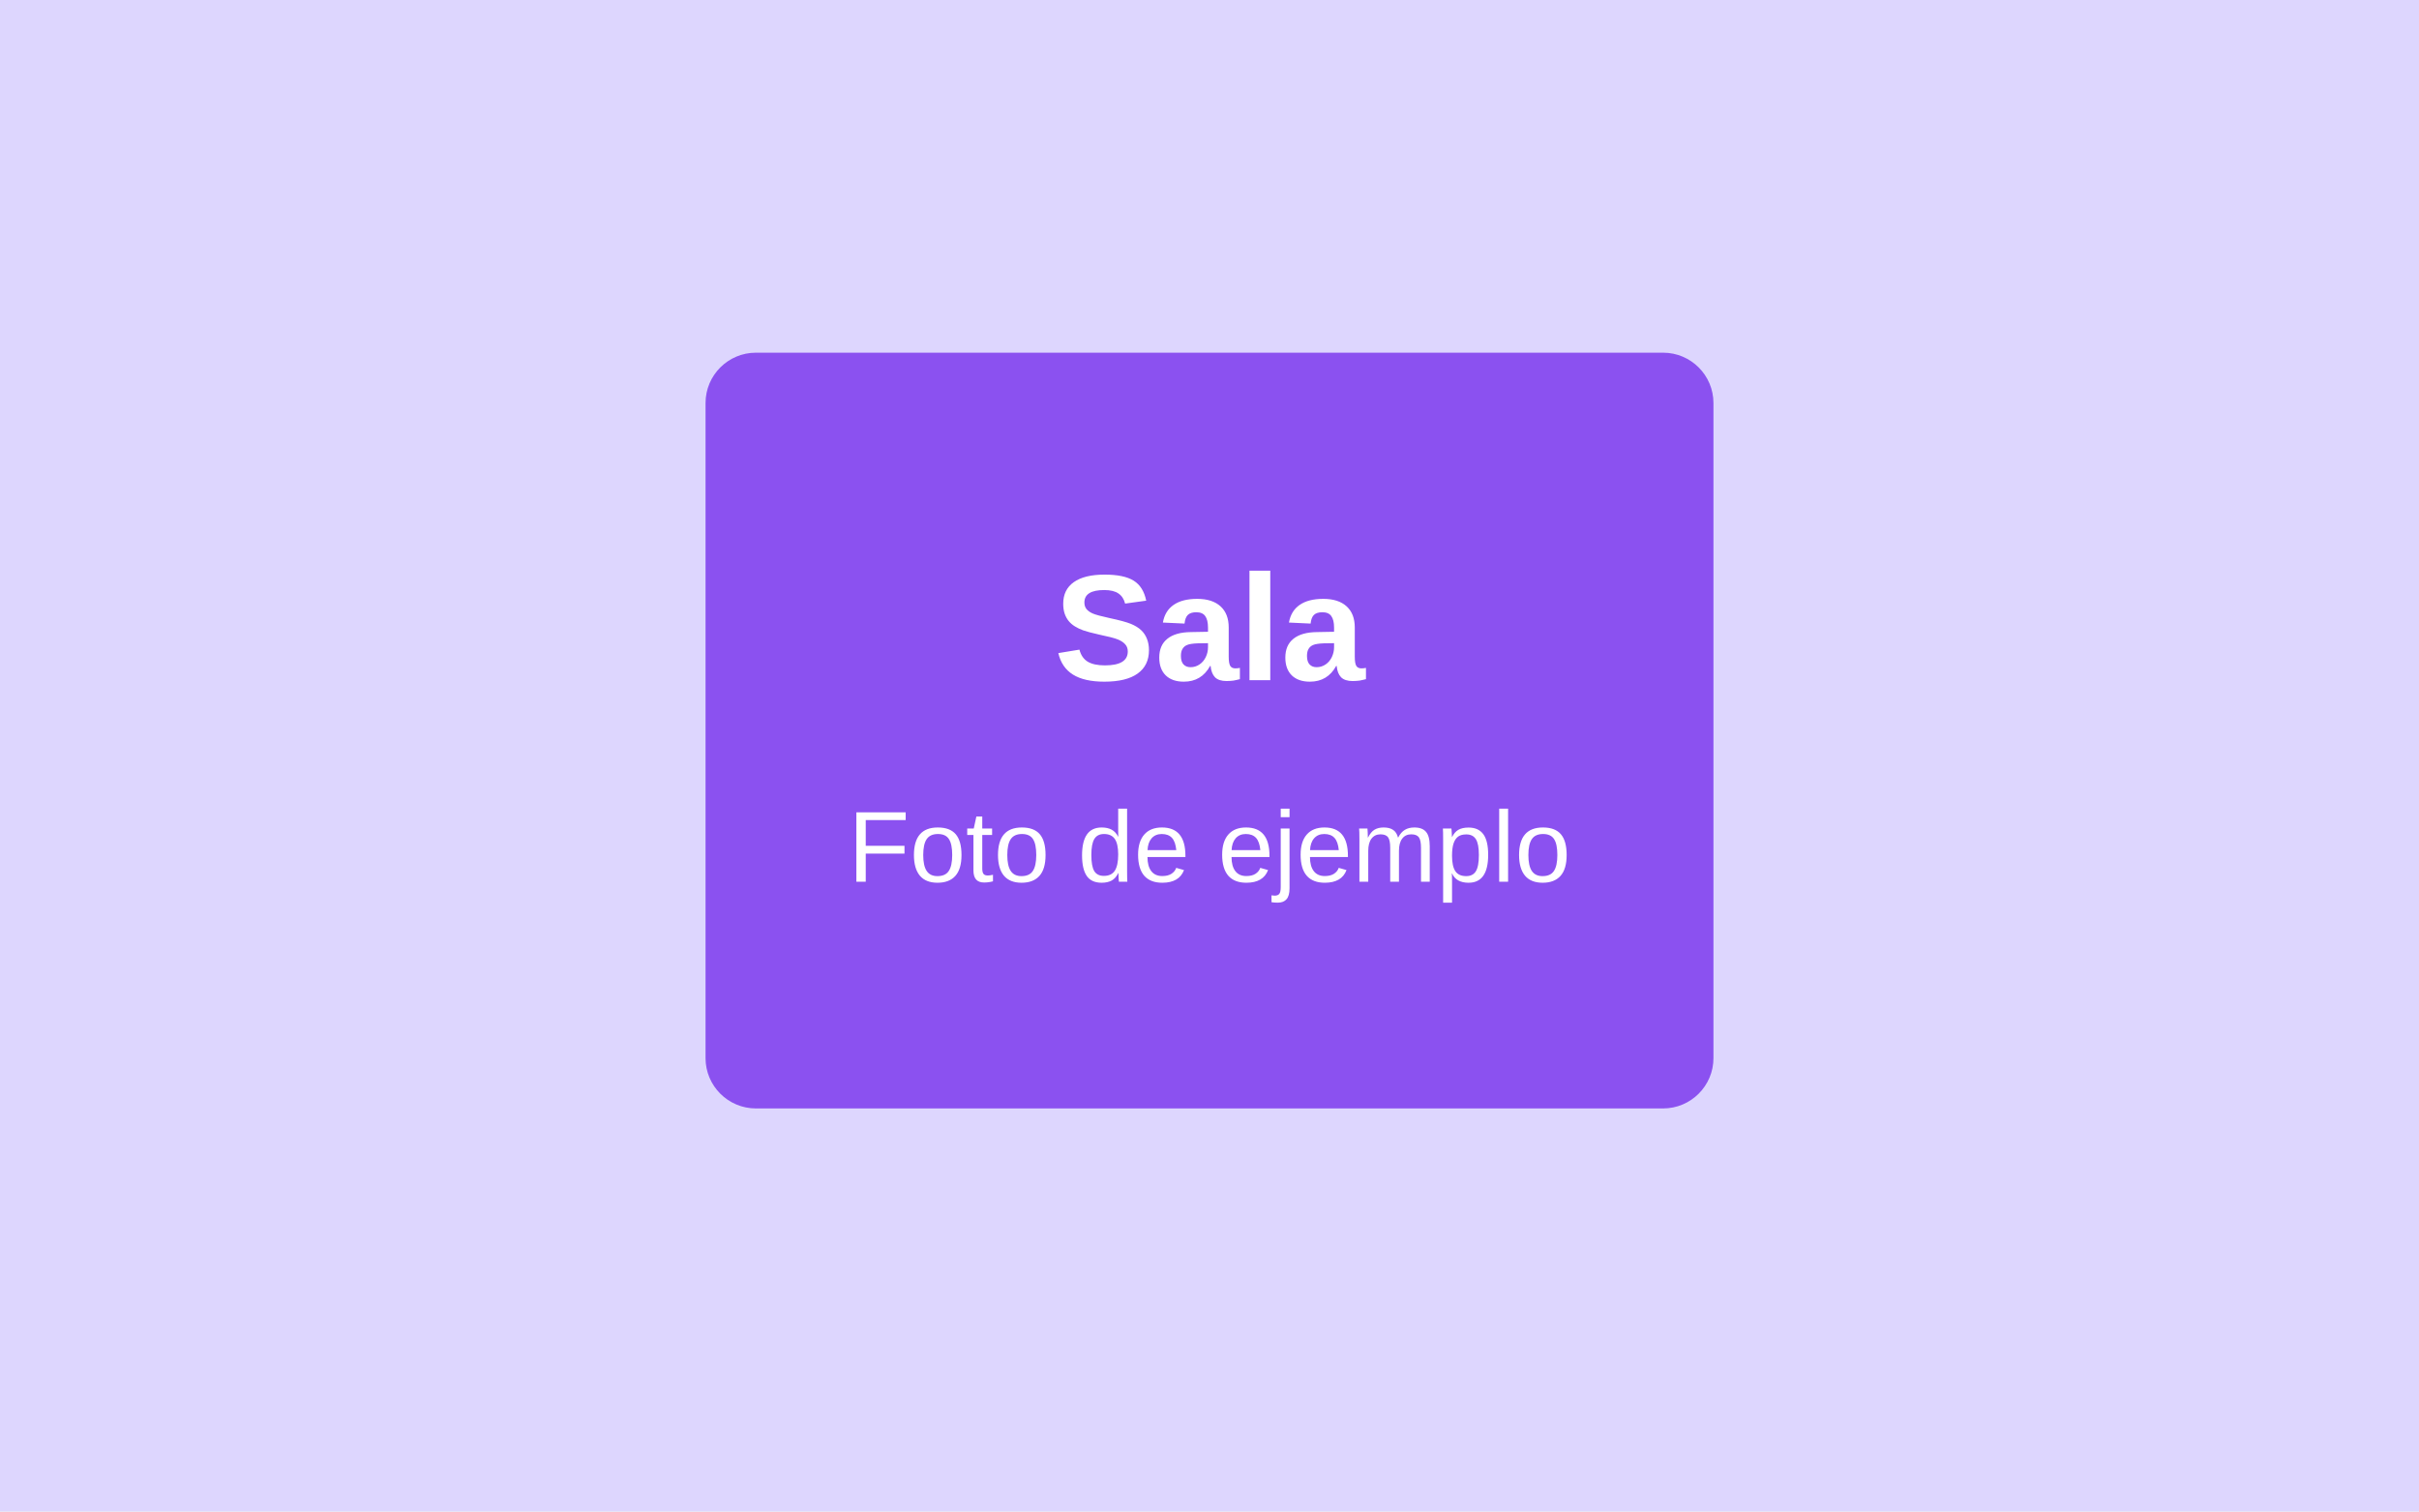
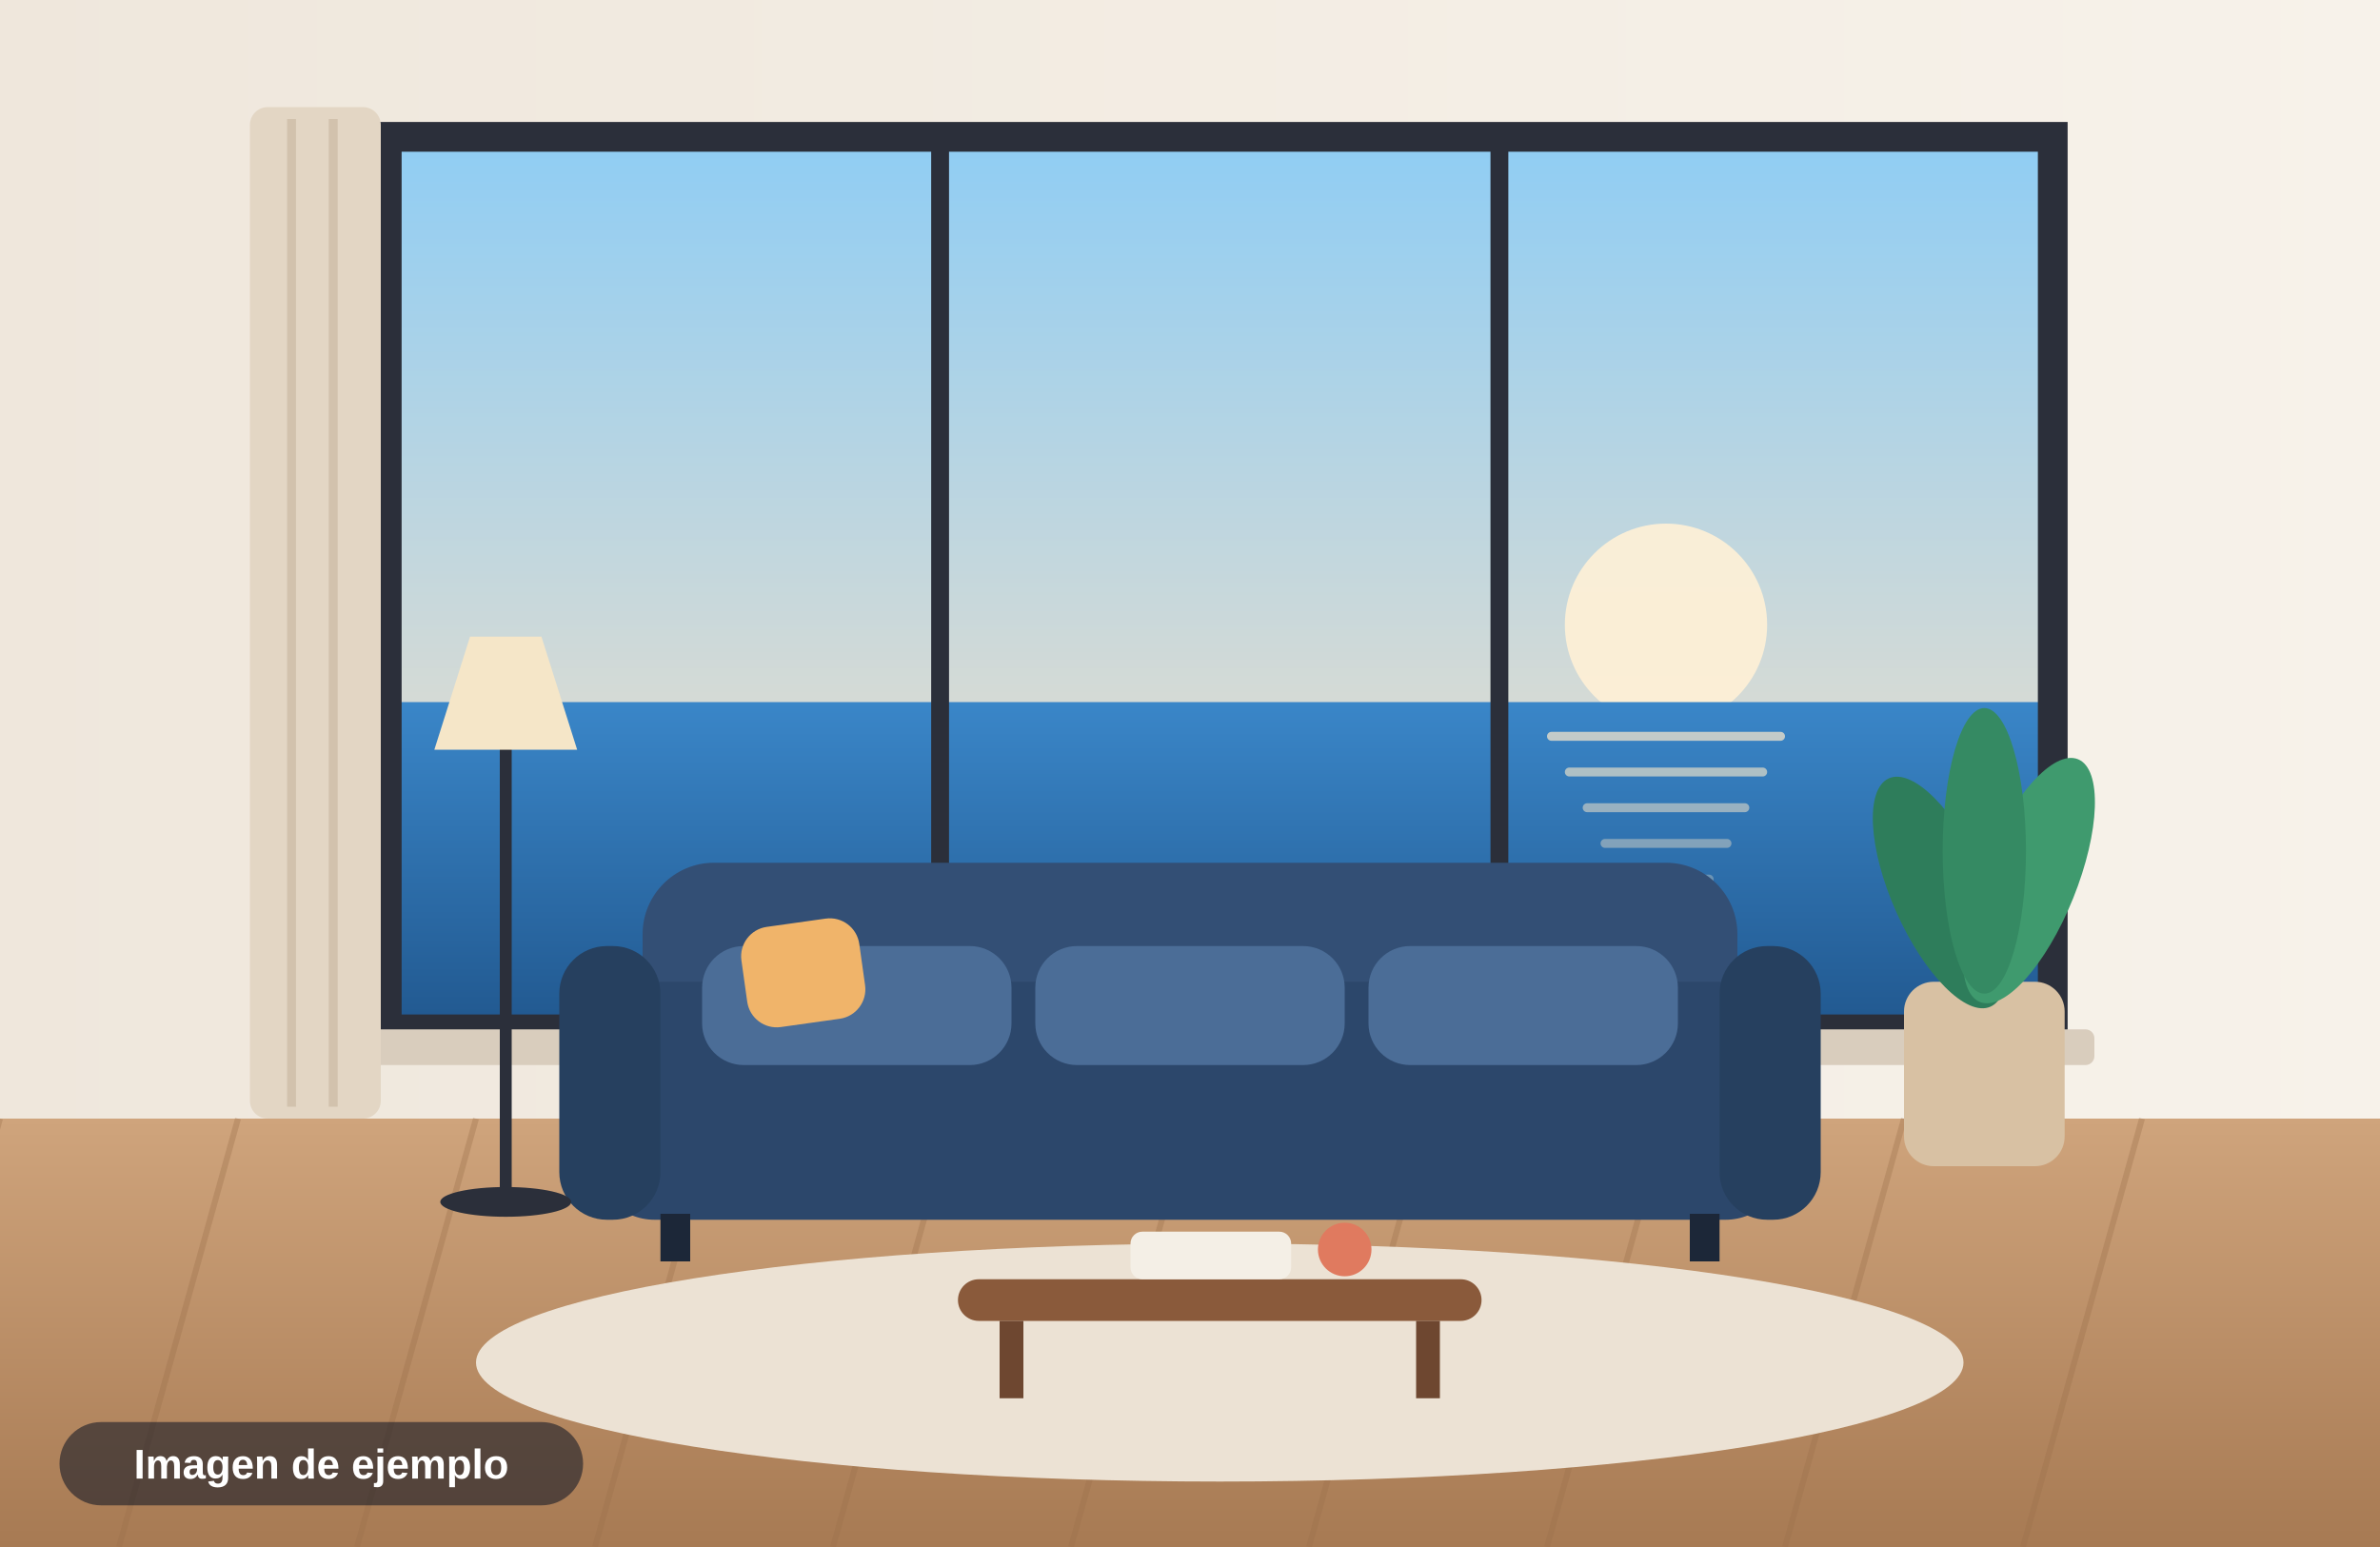
- <svg xmlns="http://www.w3.org/2000/svg" width="480" height="300" viewBox="0 0 480 300">
-   <rect width="480" height="300" fill="#ddd6fe" />
-   <rect x="140" y="70" width="200" height="150" rx="10" fill="#7c3aed" opacity="0.85" />
-   <text x="240" y="135" font-family="Arial, sans-serif" font-size="30" font-weight="700" fill="#ffffff" text-anchor="middle">Sala</text>
-   <text x="240" y="175" font-family="Arial, sans-serif" font-size="20" fill="#ffffff" text-anchor="middle">Foto de ejemplo</text>
+ <svg xmlns="http://www.w3.org/2000/svg" viewBox="0 0 800 520" width="800" height="520">
+   <defs>
+     <linearGradient id="cv" x1="0" y1="0" x2="0" y2="1">
+       <stop offset="0" stop-color="#8fcdf4" />
+       <stop offset="1" stop-color="#fde2c4" />
+     </linearGradient>
+     <linearGradient id="mv" x1="0" y1="0" x2="0" y2="1">
+       <stop offset="0" stop-color="#3a86c8" />
+       <stop offset="1" stop-color="#21588f" />
+     </linearGradient>
+     <linearGradient id="piso" x1="0" y1="0" x2="0" y2="1">
+       <stop offset="0" stop-color="#cfa47c" />
+       <stop offset="1" stop-color="#a77a53" />
+     </linearGradient>
+     <linearGradient id="pared" x1="0" y1="0" x2="1" y2="0">
+       <stop offset="0" stop-color="#efe7dc" />
+       <stop offset="1" stop-color="#f7f2ea" />
+     </linearGradient>
+   </defs>
+   <rect width="800" height="520" fill="url(#pared)" />
+   <rect x="130" y="46" width="560" height="300" fill="url(#cv)" />
+   <circle cx="560" cy="210" r="34" fill="#fff1d6" fill-opacity="0.9" />
+   <rect x="130" y="236" width="560" height="110" fill="url(#mv)" />
+   <rect x="520" y="246" width="80" height="3" rx="1.5" fill="#ffeccc" fill-opacity="0.70" />
+   <rect x="526" y="258" width="68" height="3" rx="1.5" fill="#ffeccc" fill-opacity="0.60" />
+   <rect x="532" y="270" width="56" height="3" rx="1.5" fill="#ffeccc" fill-opacity="0.50" />
+   <rect x="538" y="282" width="44" height="3" rx="1.5" fill="#ffeccc" fill-opacity="0.40" />
+   <rect x="544" y="294" width="32" height="3" rx="1.5" fill="#ffeccc" fill-opacity="0.30" />
+   <rect x="550" y="306" width="20" height="3" rx="1.5" fill="#ffeccc" fill-opacity="0.20" />
+   <rect x="130" y="46" width="560" height="300" fill="none" stroke="#2b2f3a" stroke-width="10" />
+   <rect x="313" y="46" width="6" height="300" fill="#2b2f3a" />
+   <rect x="501" y="46" width="6" height="300" fill="#2b2f3a" />
+   <rect x="116" y="346" width="588" height="12" rx="3" fill="#d9cdbd" />
+   <rect x="84" y="36" width="44" height="340" rx="6" fill="#e3d6c4" />
+   <path d="M98 40 V372 M112 40 V372" stroke="#d2c2ad" stroke-width="3" />
+   <rect y="376" width="800" height="144" fill="url(#piso)" />
+   <path d="M0 376 L-40 520" stroke="#9a6f4a" stroke-opacity="0.35" stroke-width="2" />
+   <path d="M80 376 L40 520" stroke="#9a6f4a" stroke-opacity="0.35" stroke-width="2" />
+   <path d="M160 376 L120 520" stroke="#9a6f4a" stroke-opacity="0.35" stroke-width="2" />
+   <path d="M240 376 L200 520" stroke="#9a6f4a" stroke-opacity="0.35" stroke-width="2" />
+   <path d="M320 376 L280 520" stroke="#9a6f4a" stroke-opacity="0.35" stroke-width="2" />
+   <path d="M400 376 L360 520" stroke="#9a6f4a" stroke-opacity="0.35" stroke-width="2" />
+   <path d="M480 376 L440 520" stroke="#9a6f4a" stroke-opacity="0.35" stroke-width="2" />
+   <path d="M560 376 L520 520" stroke="#9a6f4a" stroke-opacity="0.35" stroke-width="2" />
+   <path d="M640 376 L600 520" stroke="#9a6f4a" stroke-opacity="0.35" stroke-width="2" />
+   <path d="M720 376 L680 520" stroke="#9a6f4a" stroke-opacity="0.35" stroke-width="2" />
+   <ellipse cx="410" cy="458" rx="250" ry="40" fill="#ece2d4" />
+   <rect x="216" y="290" width="368" height="64" rx="24" fill="#334f75" />
+   <rect x="200" y="330" width="400" height="80" rx="20" fill="#2c476b" />
+   <rect x="236" y="318" width="104" height="40" rx="14" fill="#4b6d97" />
+   <rect x="348" y="318" width="104" height="40" rx="14" fill="#4b6d97" />
+   <rect x="460" y="318" width="104" height="40" rx="14" fill="#4b6d97" />
+   <rect x="188" y="318" width="34" height="92" rx="16" fill="#26405f" />
+   <rect x="578" y="318" width="34" height="92" rx="16" fill="#26405f" />
+   <rect x="222" y="408" width="10" height="16" fill="#1c2738" />
+   <rect x="568" y="408" width="10" height="16" fill="#1c2738" />
+   <rect x="250" y="310" width="40" height="34" rx="10" fill="#f0b46a" transform="rotate(-8 270 327)" />
+   <rect x="322" y="430" width="176" height="14" rx="7" fill="#8a5a3b" />
+   <rect x="336" y="444" width="8" height="26" fill="#6e4730" />
+   <rect x="476" y="444" width="8" height="26" fill="#6e4730" />
+   <rect x="380" y="414" width="54" height="16" rx="4" fill="#f4efe6" />
+   <circle cx="452" cy="420" r="9" fill="#e07a5f" />
+   <rect x="640" y="330" width="54" height="62" rx="10" fill="#d8c1a3" />
+   <ellipse cx="652" cy="300" rx="16" ry="42" fill="#2e7d5b" transform="rotate(-24 652 300)" />
+   <ellipse cx="682" cy="296" rx="16" ry="44" fill="#3f9a6e" transform="rotate(22 682 296)" />
+   <ellipse cx="667" cy="286" rx="14" ry="48" fill="#358a63" />
+   <path d="M170 400 V250" stroke="#2b2f3a" stroke-width="4" />
+   <path d="M146 252 H194 L182 214 H158 Z" fill="#f5e6c8" />
+   <ellipse cx="170" cy="404" rx="22" ry="5" fill="#2b2f3a" />
+   <g>
+     <rect x="20" y="478" width="176" height="28" rx="14" fill="#0b1324" fill-opacity="0.55" />
+     <text x="108" y="497" font-family="Arial, Helvetica, sans-serif" font-size="14" font-weight="700" fill="#ffffff" text-anchor="middle">Imagen de ejemplo</text>
+   </g>
</svg>
